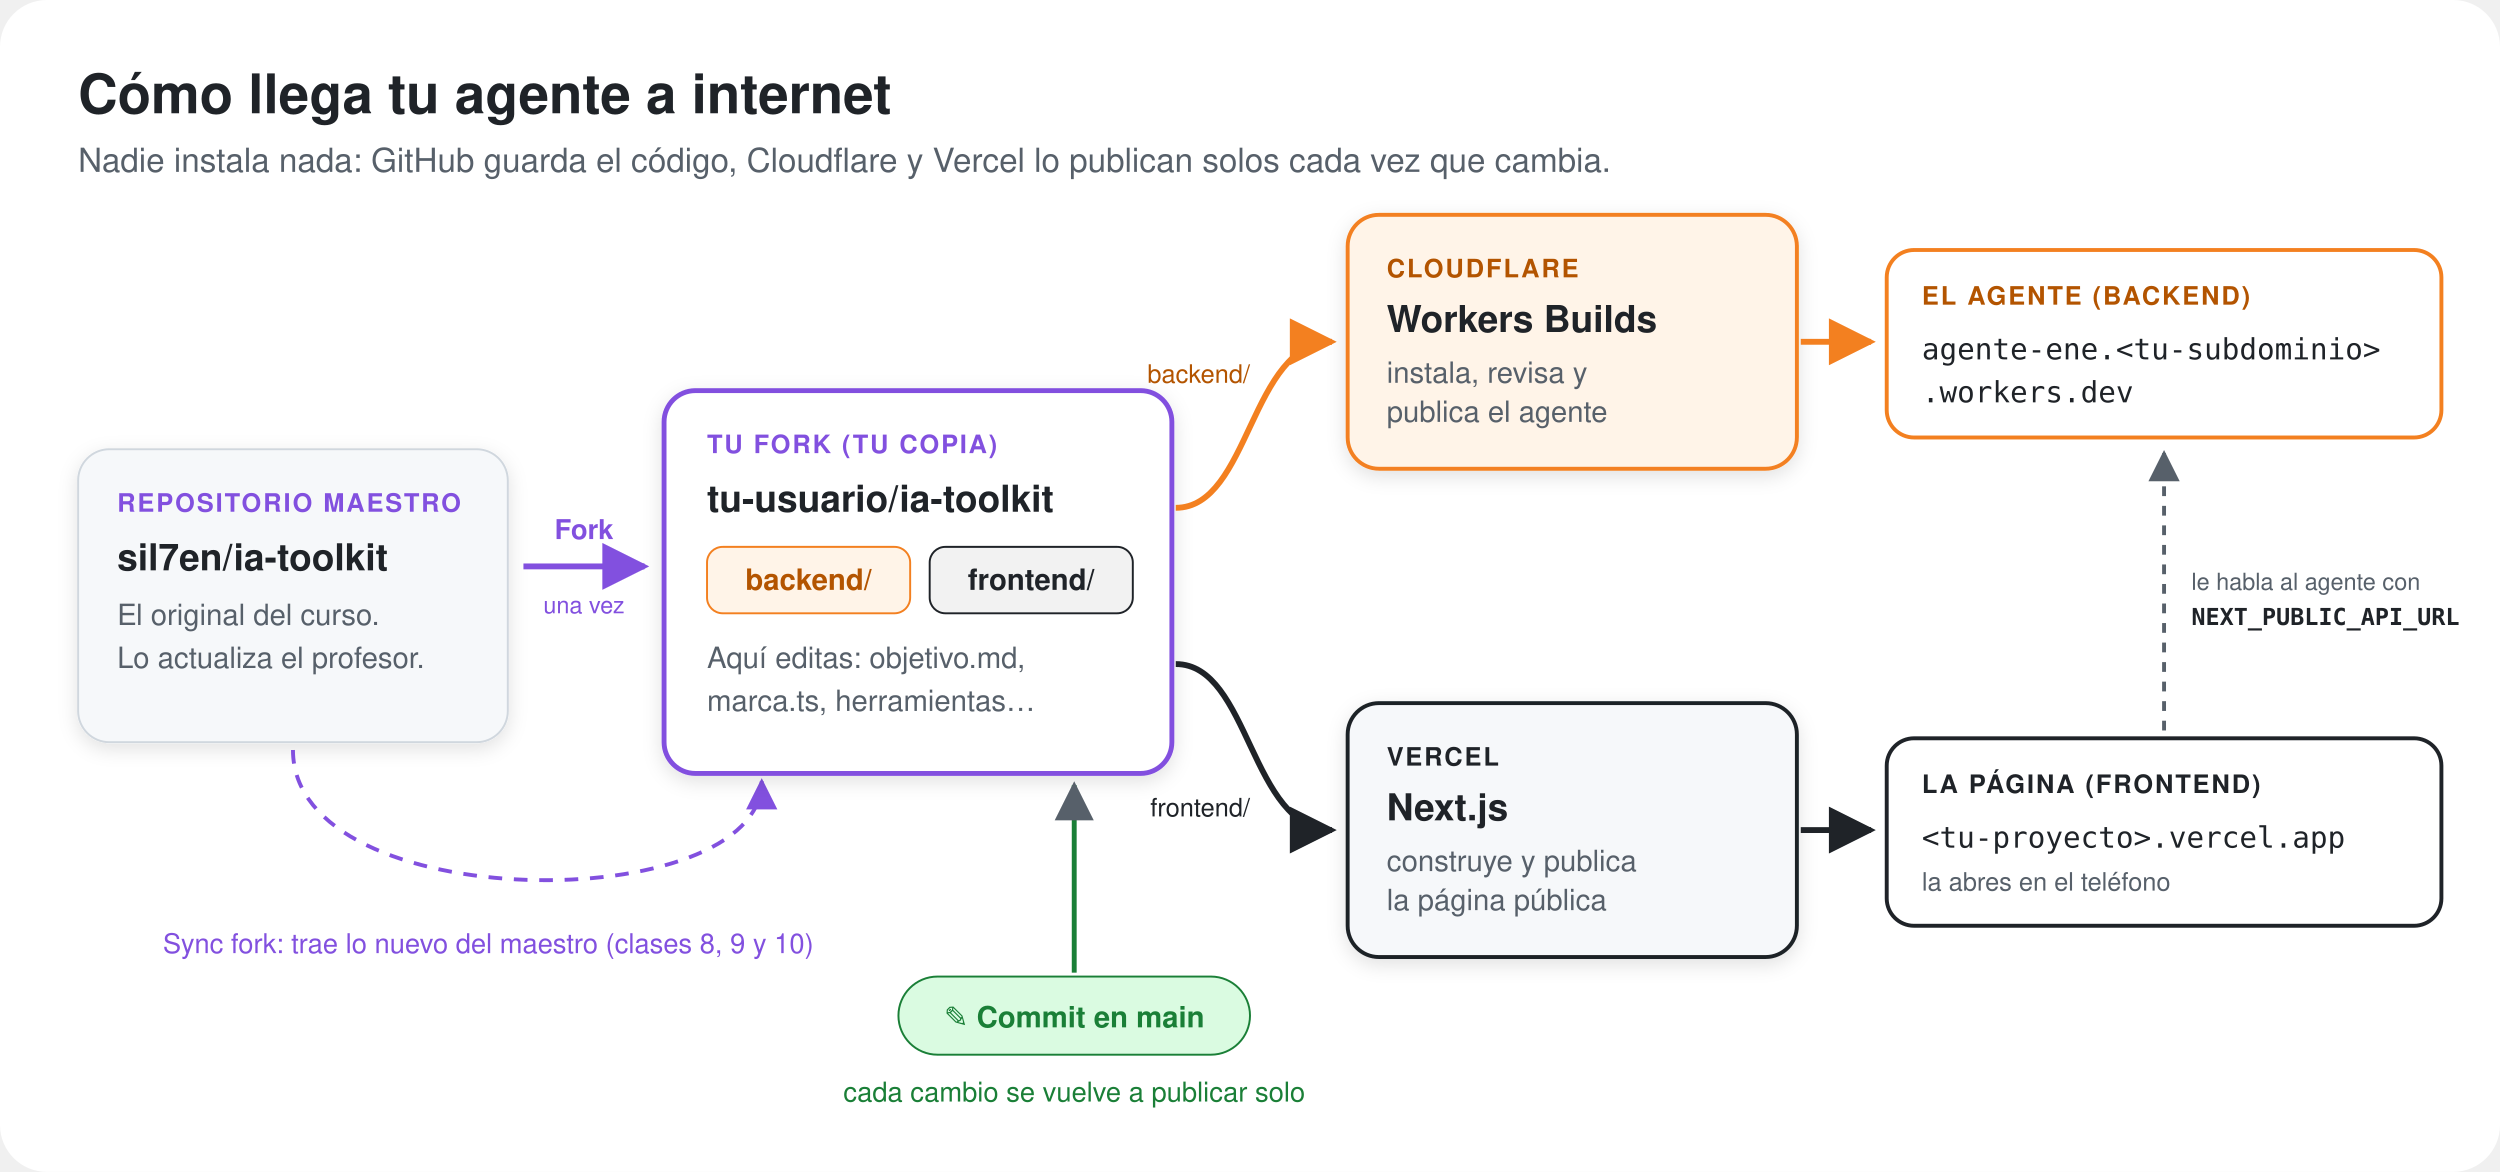
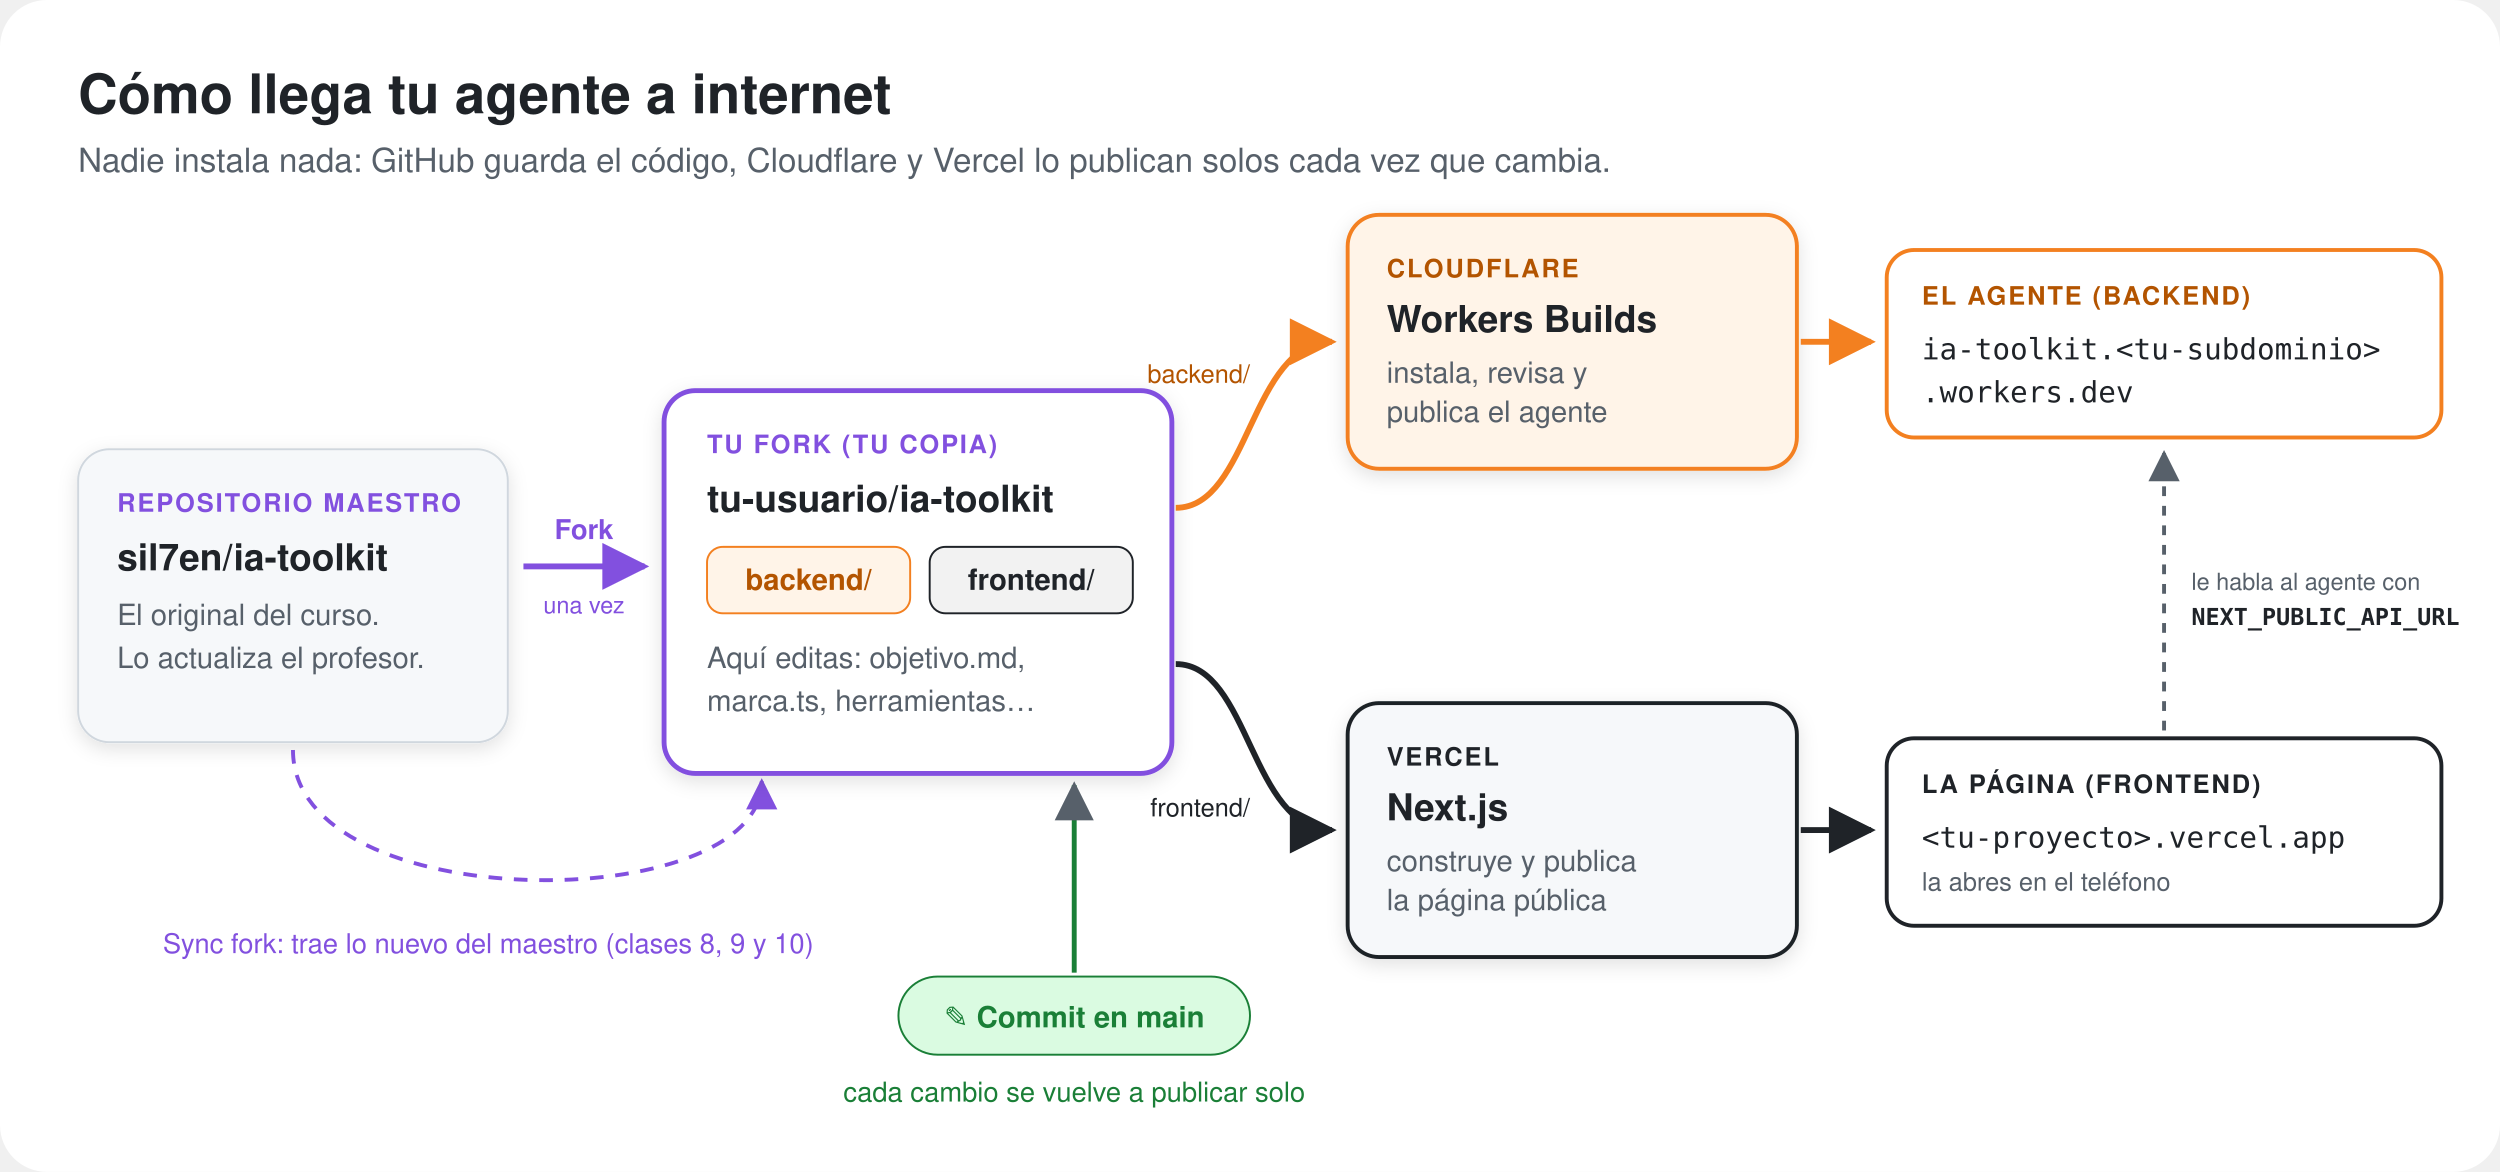
<svg xmlns="http://www.w3.org/2000/svg" viewBox="0 0 1280 600" width="1280" height="600" font-family="-apple-system, 'Segoe UI', Helvetica, Arial, sans-serif">
  <defs>
    <filter id="sombra" x="-10%" y="-10%" width="120%" height="130%">
      <feDropShadow dx="0" dy="3" stdDeviation="5" flood-color="#1f2328" flood-opacity="0.12" />
    </filter>
    <marker id="flecha" viewBox="0 0 10 10" refX="9" refY="5" markerWidth="8" markerHeight="8" orient="auto-start-reverse">
      <path d="M0,0 L10,5 L0,10 z" fill="#57606a" />
    </marker>
    <marker id="flecha-naranja" viewBox="0 0 10 10" refX="9" refY="5" markerWidth="8" markerHeight="8" orient="auto-start-reverse">
      <path d="M0,0 L10,5 L0,10 z" fill="#f38020" />
    </marker>
    <marker id="flecha-negra" viewBox="0 0 10 10" refX="9" refY="5" markerWidth="8" markerHeight="8" orient="auto-start-reverse">
      <path d="M0,0 L10,5 L0,10 z" fill="#1f2328" />
    </marker>
    <marker id="flecha-violeta" viewBox="0 0 10 10" refX="9" refY="5" markerWidth="8" markerHeight="8" orient="auto-start-reverse">
      <path d="M0,0 L10,5 L0,10 z" fill="#8250df" />
    </marker>
  </defs>
  <rect x="0" y="0" width="1280" height="600" rx="24" fill="#ffffff" />
  <text x="40" y="58" font-size="28" font-weight="700" fill="#1f2328">Cómo llega tu agente a internet</text>
  <text x="40" y="88" font-size="17" fill="#57606a">Nadie instala nada: GitHub guarda el código, Cloudflare y Vercel lo publican solos cada vez que cambia.</text>
  <g filter="url(#sombra)">
    <rect x="40" y="230" width="220" height="150" rx="16" fill="#f6f8fa" stroke="#d0d7de" />
  </g>
  <text x="60" y="262" font-size="13" font-weight="700" fill="#8250df" letter-spacing="1">REPOSITORIO MAESTRO</text>
  <text x="60" y="292" font-size="19" font-weight="700" fill="#1f2328">sil7en/ia-toolkit</text>
  <text x="60" y="320" font-size="15" fill="#57606a">El original del curso.</text>
  <text x="60" y="342" font-size="15" fill="#57606a">Lo actualiza el profesor.</text>
  <line x1="268" y1="290" x2="330" y2="290" stroke="#8250df" stroke-width="3" marker-end="url(#flecha-violeta)" />
  <text x="299" y="276" font-size="14" font-weight="700" fill="#8250df" text-anchor="middle">Fork</text>
  <text x="299" y="314" font-size="12" fill="#8250df" text-anchor="middle">una vez</text>
  <path d="M 150 384 C 150 470, 390 470, 390 400" fill="none" stroke="#8250df" stroke-width="2" stroke-dasharray="7 6" marker-end="url(#flecha-violeta)" />
  <text x="250" y="488" font-size="14" fill="#8250df" text-anchor="middle">Sync fork: trae lo nuevo del maestro (clases 8, 9 y 10)</text>
  <g filter="url(#sombra)">
    <rect x="340" y="200" width="260" height="196" rx="16" fill="#ffffff" stroke="#8250df" stroke-width="2.5" />
  </g>
  <text x="362" y="232" font-size="13" font-weight="700" fill="#8250df" letter-spacing="1">TU FORK (TU COPIA)</text>
  <text x="362" y="262" font-size="19" font-weight="700" fill="#1f2328">tu-usuario/ia-toolkit</text>
  <rect x="362" y="280" width="104" height="34" rx="8" fill="#fff4e8" stroke="#f38020" />
  <text x="414" y="302" font-size="15" font-weight="600" fill="#b35400" text-anchor="middle">backend/</text>
  <rect x="476" y="280" width="104" height="34" rx="8" fill="#f2f2f2" stroke="#1f2328" />
  <text x="528" y="302" font-size="15" font-weight="600" fill="#1f2328" text-anchor="middle">frontend/</text>
  <text x="362" y="342" font-size="15" fill="#57606a">Aquí editas: objetivo.md,</text>
  <text x="362" y="364" font-size="15" fill="#57606a">marca.ts, herramientas…</text>
  <rect x="460" y="500" width="180" height="40" rx="20" fill="#dafbe1" stroke="#1a7f37" />
  <text x="550" y="526" font-size="15" font-weight="700" fill="#1a7f37" text-anchor="middle">✎ Commit en main</text>
  <line x1="550" y1="498" x2="550" y2="402" stroke="#1a7f37" stroke-width="2.5" marker-end="url(#flecha)" />
  <text x="550" y="564" font-size="14" fill="#1a7f37" text-anchor="middle">cada cambio se vuelve a publicar solo</text>
  <path d="M 602 260 C 640 260, 640 175, 682 175" fill="none" stroke="#f38020" stroke-width="3" marker-end="url(#flecha-naranja)" />
  <text x="640" y="196" font-size="13" fill="#b35400" text-anchor="end">backend/</text>
  <path d="M 602 340 C 640 340, 640 425, 682 425" fill="none" stroke="#1f2328" stroke-width="3" marker-end="url(#flecha-negra)" />
  <text x="640" y="418" font-size="13" fill="#1f2328" text-anchor="end">frontend/</text>
  <g filter="url(#sombra)">
    <rect x="690" y="110" width="230" height="130" rx="16" fill="#fff4e8" stroke="#f38020" stroke-width="2" />
  </g>
  <text x="710" y="142" font-size="13" font-weight="700" fill="#b35400" letter-spacing="1">CLOUDFLARE</text>
  <text x="710" y="170" font-size="19" font-weight="700" fill="#1f2328">Workers Builds</text>
  <text x="710" y="196" font-size="15" fill="#57606a">instala, revisa y</text>
  <text x="710" y="216" font-size="15" fill="#57606a">publica el agente</text>
  <g filter="url(#sombra)">
    <rect x="690" y="360" width="230" height="130" rx="16" fill="#f6f8fa" stroke="#1f2328" stroke-width="2" />
  </g>
  <text x="710" y="392" font-size="13" font-weight="700" fill="#1f2328" letter-spacing="1">VERCEL</text>
  <text x="710" y="420" font-size="19" font-weight="700" fill="#1f2328">Next.js</text>
  <text x="710" y="446" font-size="15" fill="#57606a">construye y publica</text>
  <text x="710" y="466" font-size="15" fill="#57606a">la página pública</text>
  <line x1="922" y1="175" x2="958" y2="175" stroke="#f38020" stroke-width="3" marker-end="url(#flecha-naranja)" />
  <rect x="966" y="128" width="284" height="96" rx="14" fill="#ffffff" stroke="#f38020" stroke-width="2" />
  <text x="984" y="156" font-size="13" font-weight="700" fill="#b35400" letter-spacing="1">EL AGENTE (BACKEND)</text>
-   <text x="984" y="184" font-size="15" font-family="ui-monospace, 'Cascadia Mono', Consolas, monospace" fill="#1f2328">agente-ene.&lt;tu-subdominio&gt;</text>
+   <text x="984" y="184" font-size="15" font-family="ui-monospace, 'Cascadia Mono', Consolas, monospace" fill="#1f2328">ia-toolkit.&lt;tu-subdominio&gt;</text>
  <text x="984" y="206" font-size="15" font-family="ui-monospace, 'Cascadia Mono', Consolas, monospace" fill="#1f2328">.workers.dev</text>
  <line x1="922" y1="425" x2="958" y2="425" stroke="#1f2328" stroke-width="3" marker-end="url(#flecha-negra)" />
  <rect x="966" y="378" width="284" height="96" rx="14" fill="#ffffff" stroke="#1f2328" stroke-width="2" />
  <text x="984" y="406" font-size="13" font-weight="700" fill="#1f2328" letter-spacing="1">LA PÁGINA (FRONTEND)</text>
  <text x="984" y="434" font-size="15" font-family="ui-monospace, 'Cascadia Mono', Consolas, monospace" fill="#1f2328">&lt;tu-proyecto&gt;.vercel.app</text>
  <text x="984" y="456" font-size="13" fill="#57606a">la abres en el teléfono</text>
  <line x1="1108" y1="374" x2="1108" y2="232" stroke="#57606a" stroke-width="2" stroke-dasharray="5 5" marker-end="url(#flecha)" />
  <rect x="1116" y="286" width="150" height="40" rx="8" fill="#ffffff" />
  <text x="1122" y="302" font-size="12" fill="#57606a">le habla al agente con</text>
  <text x="1122" y="320" font-size="12" font-weight="700" font-family="ui-monospace, Consolas, monospace" fill="#1f2328">NEXT_PUBLIC_API_URL</text>
</svg>
